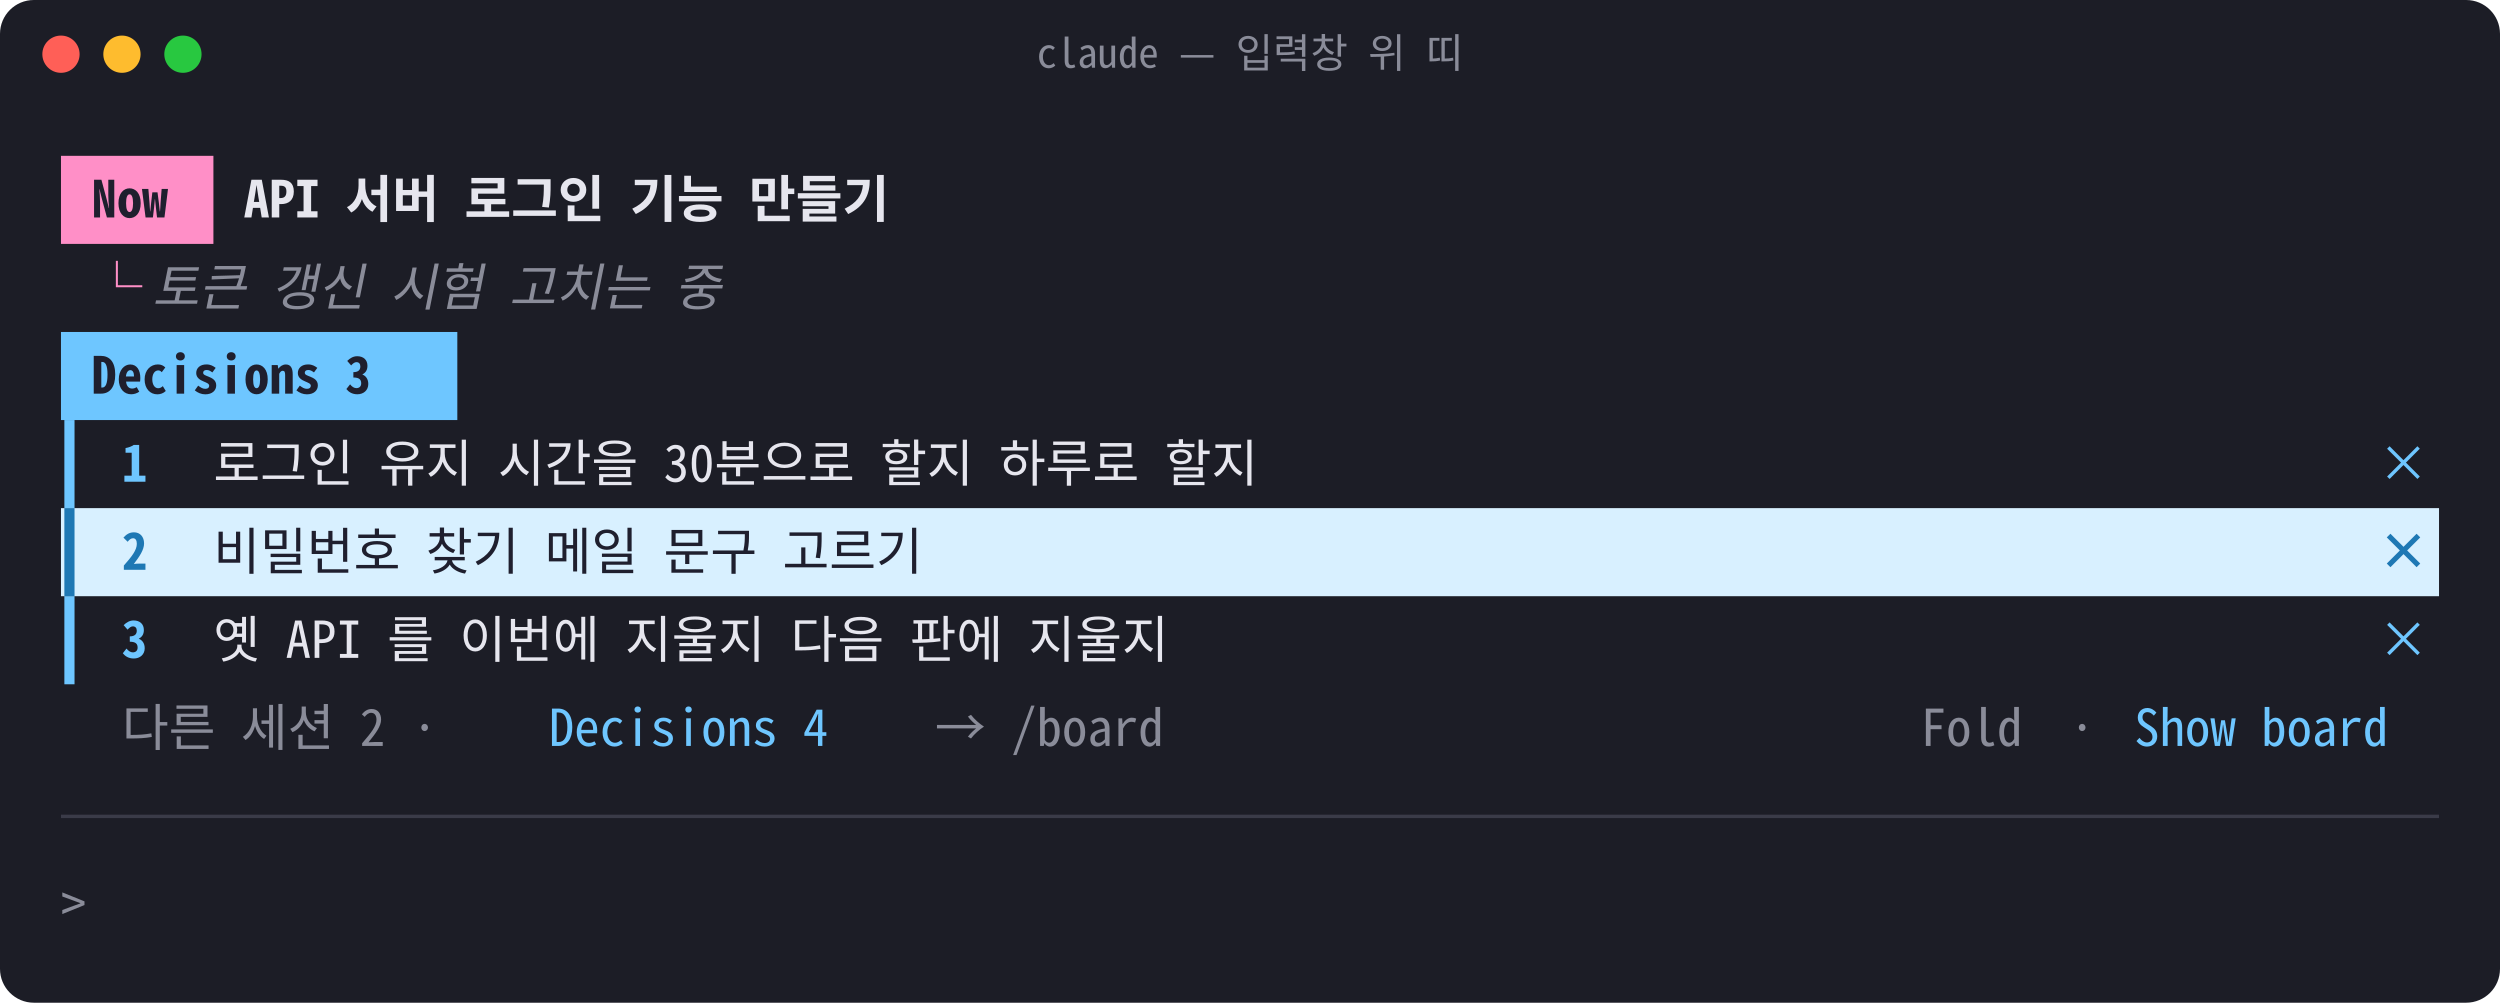
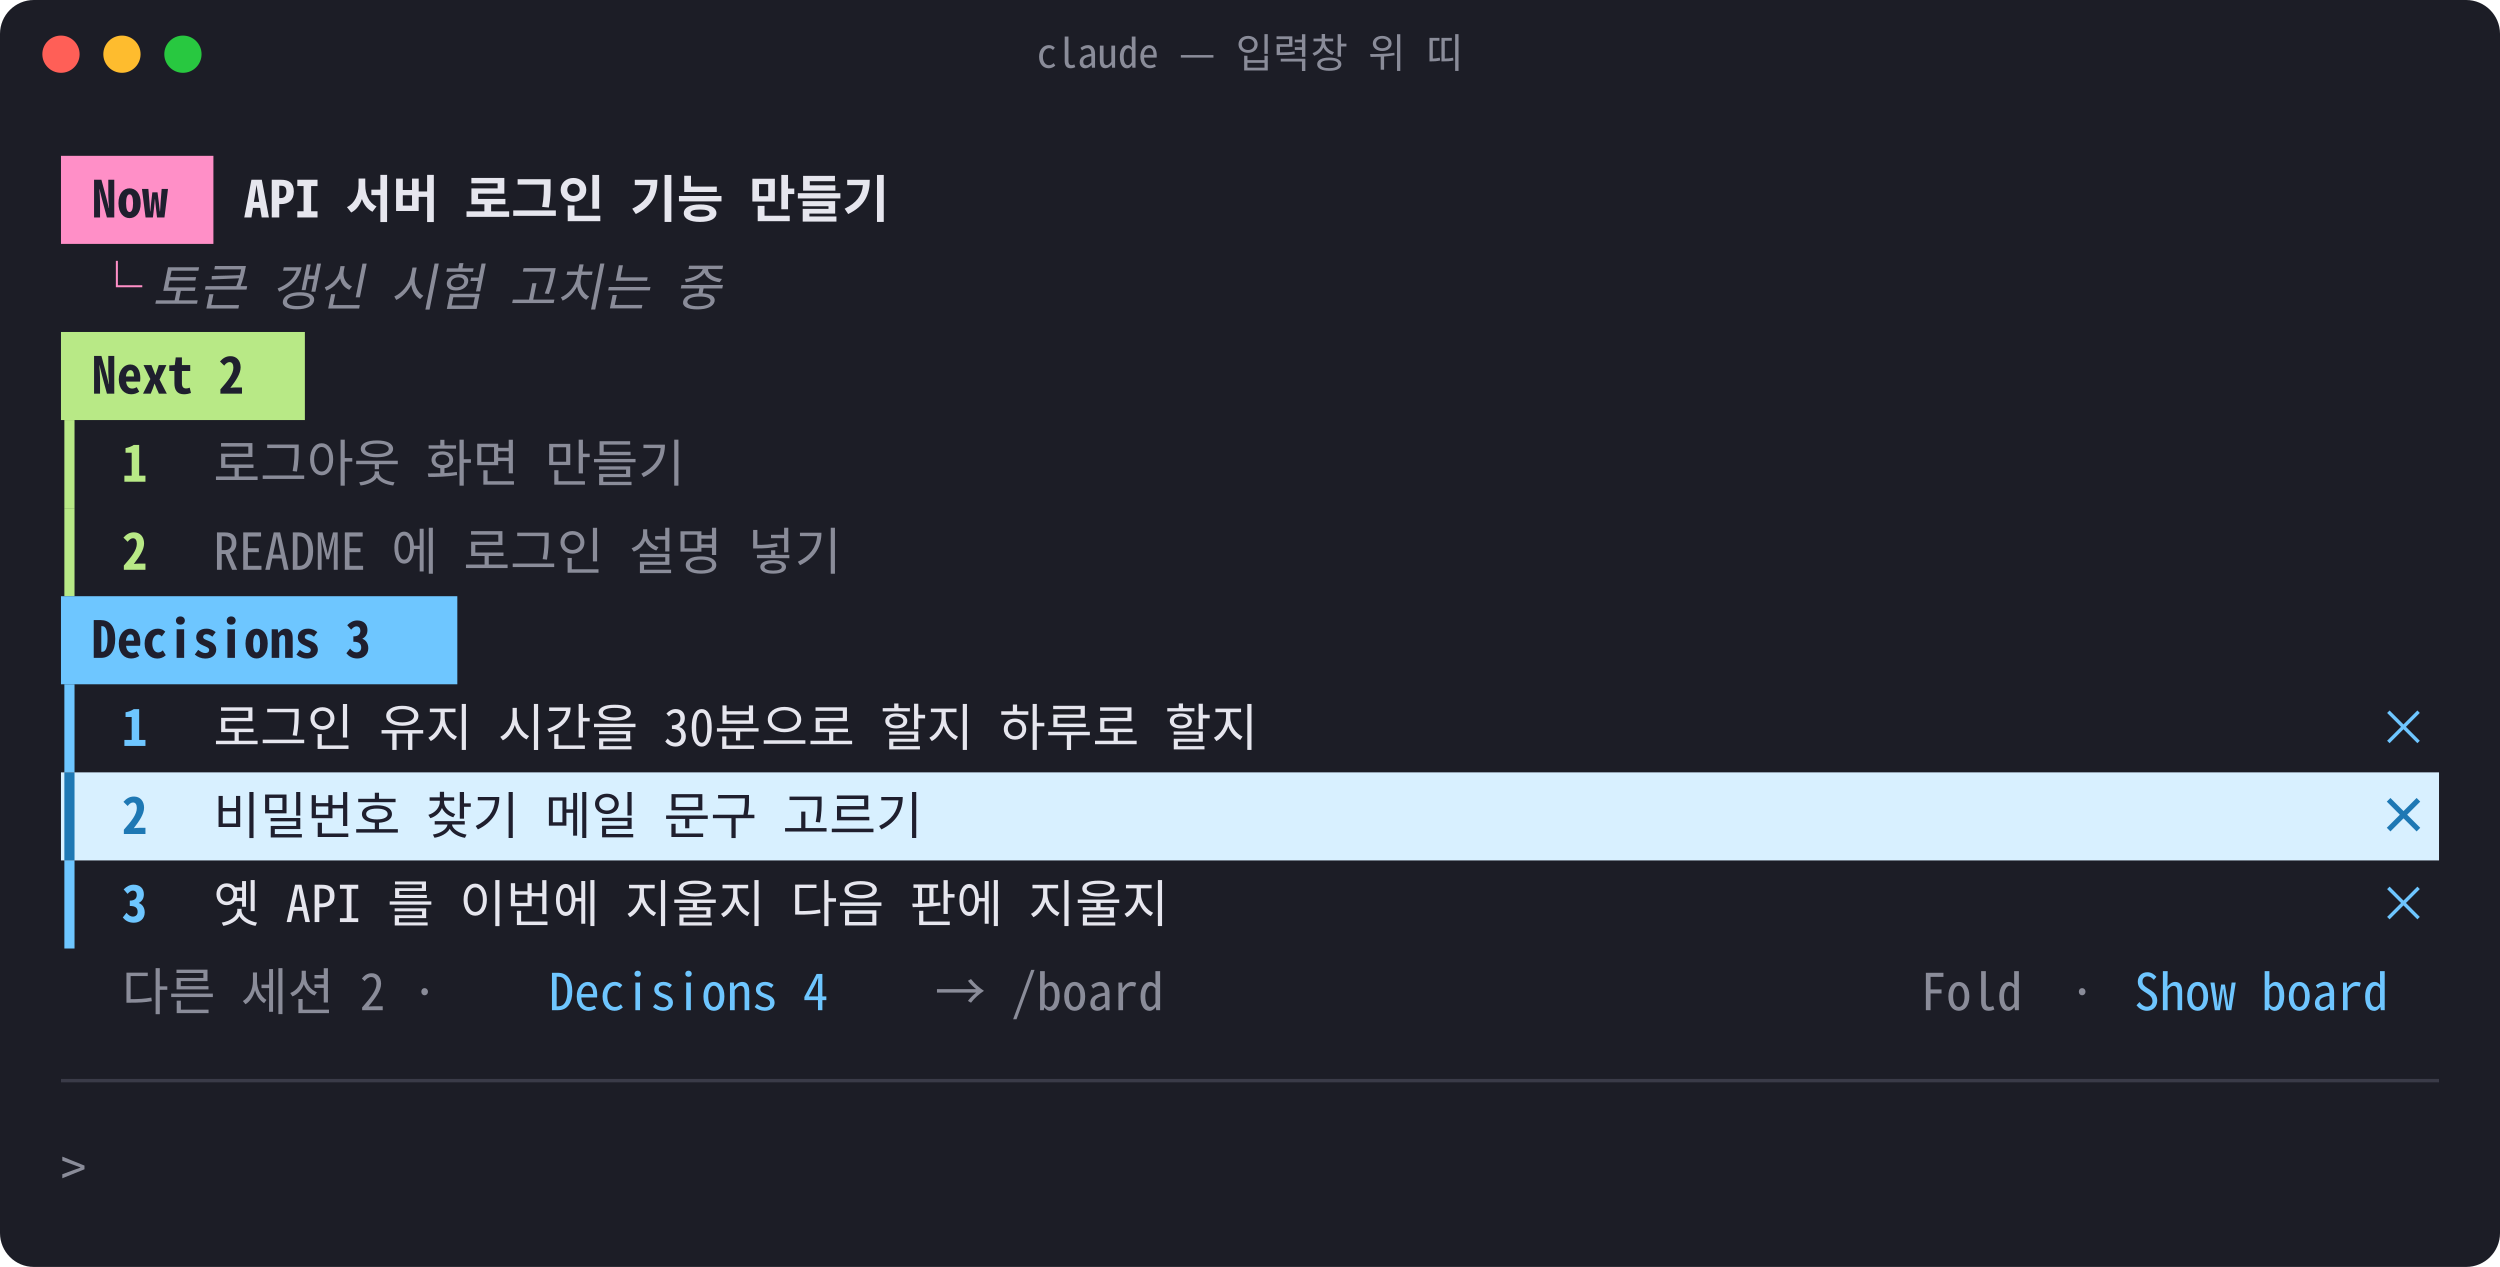
- <svg xmlns="http://www.w3.org/2000/svg" width="738.0" height="296" viewBox="0 0 738.0 296" font-family="Menlo, Consolas, 'D2Coding', 'Noto Sans Mono CJK KR', monospace" font-size="15" xml:space="preserve">
-   <rect width="738.0" height="296" rx="10" fill="#1C1D26" />
+ <svg xmlns="http://www.w3.org/2000/svg" width="738.0" height="374" viewBox="0 0 738.0 374" font-family="Menlo, Consolas, 'D2Coding', 'Noto Sans Mono CJK KR', monospace" font-size="15" xml:space="preserve">
+   <rect width="738.0" height="374" rx="10" fill="#1C1D26" />
  <circle cx="18" cy="16" r="5.5" fill="#FF5F57" />
  <circle cx="36" cy="16" r="5.5" fill="#FEBC2E" />
  <circle cx="54" cy="16" r="5.5" fill="#28C840" />
-   <text x="369.0" y="20" fill="#8A8C99" font-size="12" text-anchor="middle">claude — 입력창 위 띠</text>
-   <rect x="18.0" y="46" width="45.0" height="26" fill="#FF8FC7" />
+   <text x="369.0" y="20.0" fill="#8A8C99" font-size="12" text-anchor="middle">claude — 입력창 위 띠</text>
+   <rect x="18.0" y="46.0" width="45.0" height="26" fill="#FF8FC7" />
  <text x="27.0" y="64.2" fill="#1F1F2E" font-weight="700" textLength="27.0" lengthAdjust="spacingAndGlyphs">Now</text>
  <text x="72.0" y="64.2" fill="#E6E6EE" font-weight="700" textLength="243.0" lengthAdjust="spacingAndGlyphs">API 서버 로그인 기능 만들기</text>
  <text x="27.0" y="90.2" fill="#FF8FC7" textLength="9.0" lengthAdjust="spacingAndGlyphs">└</text>
  <text x="45.0" y="90.2" fill="#8A8C99" font-style="italic" textLength="216.0" lengthAdjust="spacingAndGlyphs">토큰 갱신 시험 고치는 중</text>
-   <rect x="18.0" y="98" width="117.0" height="26" fill="#6EC6FF" />
-   <text x="27.0" y="116.2" fill="#1F1F2E" font-weight="700" textLength="99.0" lengthAdjust="spacingAndGlyphs">Decisions 3</text>
-   <rect x="19.0" y="124" width="3" height="26" fill="#6EC6FF" />
-   <text x="36.0" y="142.2" fill="#6EC6FF" font-weight="700" textLength="9.0" lengthAdjust="spacingAndGlyphs">1</text>
-   <text x="63.0" y="142.2" fill="#E6E6EE" textLength="396.0" lengthAdjust="spacingAndGlyphs">로그인 유지 시간을 30분으로 할지 하루로 할지</text>
-   <text x="702.0" y="142.2" fill="#6EC6FF" textLength="9.0" lengthAdjust="spacingAndGlyphs">×</text>
-   <rect x="18.0" y="150" width="702.0" height="26" fill="#D8F0FF" />
-   <rect x="19.0" y="150" width="3" height="26" fill="#1E78B4" />
-   <text x="36.0" y="168.2" fill="#1E78B4" font-weight="700" textLength="9.0" lengthAdjust="spacingAndGlyphs">2</text>
-   <text x="63.0" y="168.2" fill="#1F1F2E" textLength="270.0" lengthAdjust="spacingAndGlyphs">비밀번호 찾기 메일 문구 고르기</text>
-   <text x="702.0" y="168.2" fill="#1E78B4" font-weight="700" textLength="9.0" lengthAdjust="spacingAndGlyphs">×</text>
-   <rect x="19.0" y="176" width="3" height="26" fill="#6EC6FF" />
-   <text x="36.0" y="194.2" fill="#6EC6FF" font-weight="700" textLength="9.0" lengthAdjust="spacingAndGlyphs">3</text>
-   <text x="63.0" y="194.2" fill="#E6E6EE" textLength="360.0" lengthAdjust="spacingAndGlyphs">옛 API 를 이번에 지울지 다음 판에 지울지</text>
-   <text x="702.0" y="194.2" fill="#6EC6FF" textLength="9.0" lengthAdjust="spacingAndGlyphs">×</text>
-   <text x="36.0" y="220.2" fill="#8A8C99" textLength="126.0" lengthAdjust="spacingAndGlyphs">다른 세션 2 · </text>
-   <text x="162.0" y="220.2" fill="#6EC6FF" textLength="99.0" lengthAdjust="spacingAndGlyphs">Decisions 4</text>
-   <text x="261.0" y="220.2" fill="#8A8C99" textLength="90.0" lengthAdjust="spacingAndGlyphs">  → /board</text>
-   <text x="567.0" y="220.2" fill="#8A8C99" textLength="36.0" lengthAdjust="spacingAndGlyphs">Fold</text>
-   <text x="603.0" y="220.2" fill="#8A8C99" textLength="27.0" lengthAdjust="spacingAndGlyphs"> · </text>
-   <text x="630.0" y="220.2" fill="#6EC6FF" textLength="90.0" lengthAdjust="spacingAndGlyphs">Show board</text>
-   <line x1="18" x2="720.0" y1="241.0" y2="241.0" stroke="#3A3B48" />
-   <text x="18.0" y="272.2" fill="#8A8C99" textLength="9.0" lengthAdjust="spacingAndGlyphs">&gt;</text>
-   <text x="36.0" y="272.2" fill="#E6E6EE" textLength="0.0" lengthAdjust="spacingAndGlyphs" />
+   <rect x="18.0" y="98" width="72.0" height="26" fill="#B8E986" />
+   <text x="27.0" y="116.2" fill="#1F1F2E" font-weight="700" textLength="54.0" lengthAdjust="spacingAndGlyphs">Next 2</text>
+   <rect x="19.0" y="124" width="3" height="26" fill="#B8E986" />
+   <text x="36.0" y="142.2" fill="#B8E986" font-weight="700" textLength="9.0" lengthAdjust="spacingAndGlyphs">1</text>
+   <text x="63.0" y="142.2" fill="#8A8C99" textLength="180.0" lengthAdjust="spacingAndGlyphs">로그아웃 화면 만들기</text>
+   <rect x="19.0" y="150" width="3" height="26" fill="#B8E986" />
+   <text x="36.0" y="168.2" fill="#B8E986" font-weight="700" textLength="9.0" lengthAdjust="spacingAndGlyphs">2</text>
+   <text x="63.0" y="168.2" fill="#8A8C99" textLength="234.0" lengthAdjust="spacingAndGlyphs">README 에 로그인 설명 넣기</text>
+   <rect x="18.0" y="176.0" width="117.0" height="26" fill="#6EC6FF" />
+   <text x="27.0" y="194.2" fill="#1F1F2E" font-weight="700" textLength="99.0" lengthAdjust="spacingAndGlyphs">Decisions 3</text>
+   <rect x="19.0" y="202.0" width="3" height="26" fill="#6EC6FF" />
+   <text x="36.0" y="220.2" fill="#6EC6FF" font-weight="700" textLength="9.0" lengthAdjust="spacingAndGlyphs">1</text>
+   <text x="63.0" y="220.2" fill="#E6E6EE" textLength="396.0" lengthAdjust="spacingAndGlyphs">로그인 유지 시간을 30분으로 할지 하루로 할지</text>
+   <text x="702.0" y="220.2" fill="#6EC6FF" textLength="9.0" lengthAdjust="spacingAndGlyphs">×</text>
+   <rect x="18.0" y="228.0" width="702.0" height="26" fill="#D8F0FF" />
+   <rect x="19.0" y="228.0" width="3" height="26" fill="#1E78B4" />
+   <text x="36.0" y="246.2" fill="#1E78B4" font-weight="700" textLength="9.0" lengthAdjust="spacingAndGlyphs">2</text>
+   <text x="63.0" y="246.2" fill="#1F1F2E" textLength="270.0" lengthAdjust="spacingAndGlyphs">비밀번호 찾기 메일 문구 고르기</text>
+   <text x="702.0" y="246.2" fill="#1E78B4" font-weight="700" textLength="9.0" lengthAdjust="spacingAndGlyphs">×</text>
+   <rect x="19.0" y="254.0" width="3" height="26" fill="#6EC6FF" />
+   <text x="36.0" y="272.2" fill="#6EC6FF" font-weight="700" textLength="9.0" lengthAdjust="spacingAndGlyphs">3</text>
+   <text x="63.0" y="272.2" fill="#E6E6EE" textLength="360.0" lengthAdjust="spacingAndGlyphs">옛 API 를 이번에 지울지 다음 판에 지울지</text>
+   <text x="702.0" y="272.2" fill="#6EC6FF" textLength="9.0" lengthAdjust="spacingAndGlyphs">×</text>
+   <text x="36.0" y="298.2" fill="#8A8C99" textLength="126.0" lengthAdjust="spacingAndGlyphs">다른 세션 2 · </text>
+   <text x="162.0" y="298.2" fill="#6EC6FF" textLength="99.0" lengthAdjust="spacingAndGlyphs">Decisions 4</text>
+   <text x="261.0" y="298.2" fill="#8A8C99" textLength="90.0" lengthAdjust="spacingAndGlyphs">  → /board</text>
+   <text x="567.0" y="298.2" fill="#8A8C99" textLength="36.0" lengthAdjust="spacingAndGlyphs">Fold</text>
+   <text x="603.0" y="298.2" fill="#8A8C99" textLength="27.0" lengthAdjust="spacingAndGlyphs"> · </text>
+   <text x="630.0" y="298.2" fill="#6EC6FF" textLength="90.0" lengthAdjust="spacingAndGlyphs">Show board</text>
+   <line x1="18" x2="720.0" y1="319.0" y2="319.0" stroke="#3A3B48" />
+   <text x="18.0" y="350.2" fill="#8A8C99" textLength="9.0" lengthAdjust="spacingAndGlyphs">&gt;</text>
+   <text x="36.0" y="350.2" fill="#E6E6EE" textLength="0.0" lengthAdjust="spacingAndGlyphs" />
</svg>
